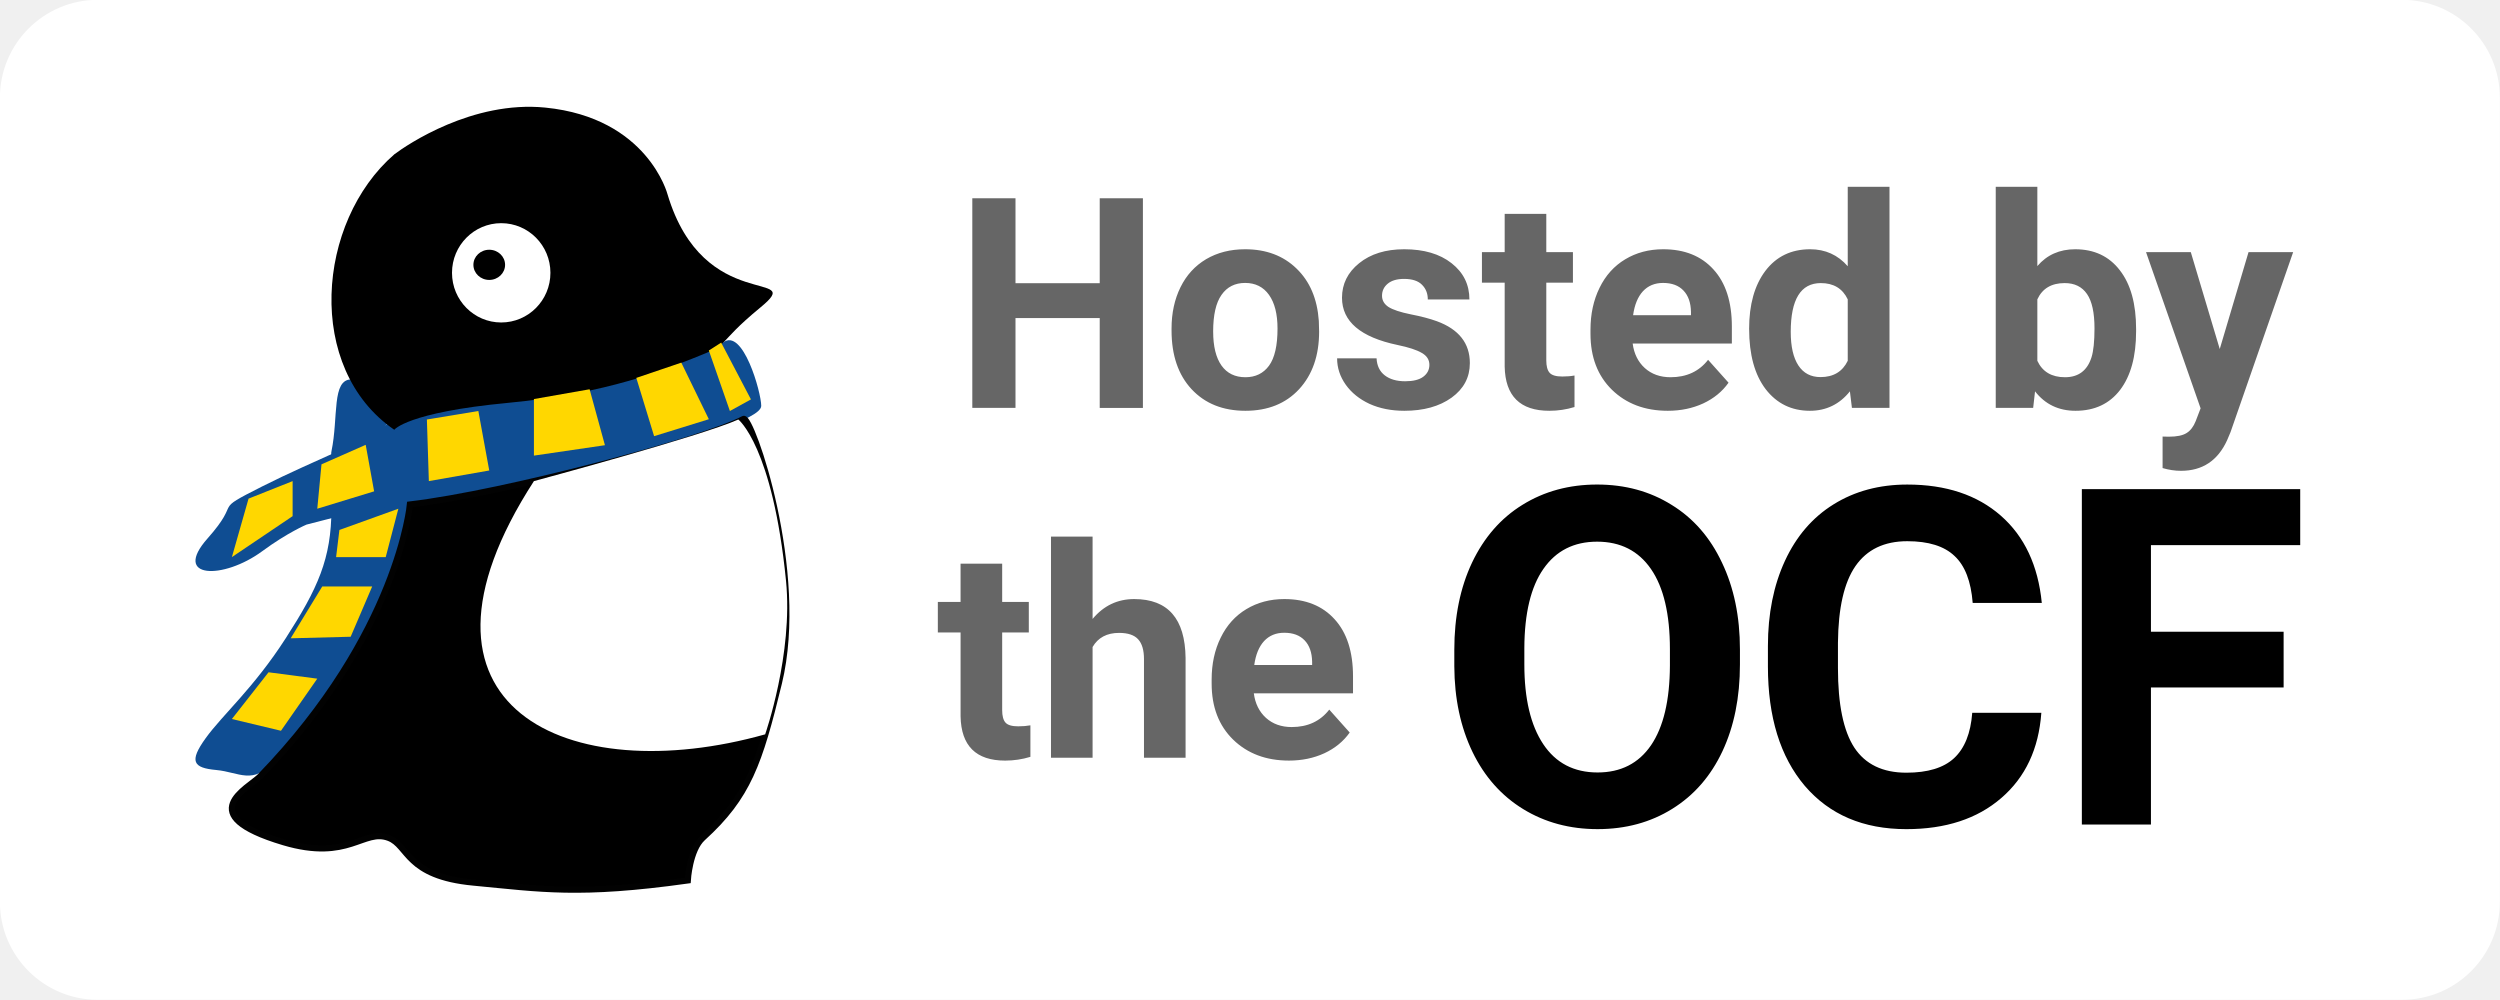
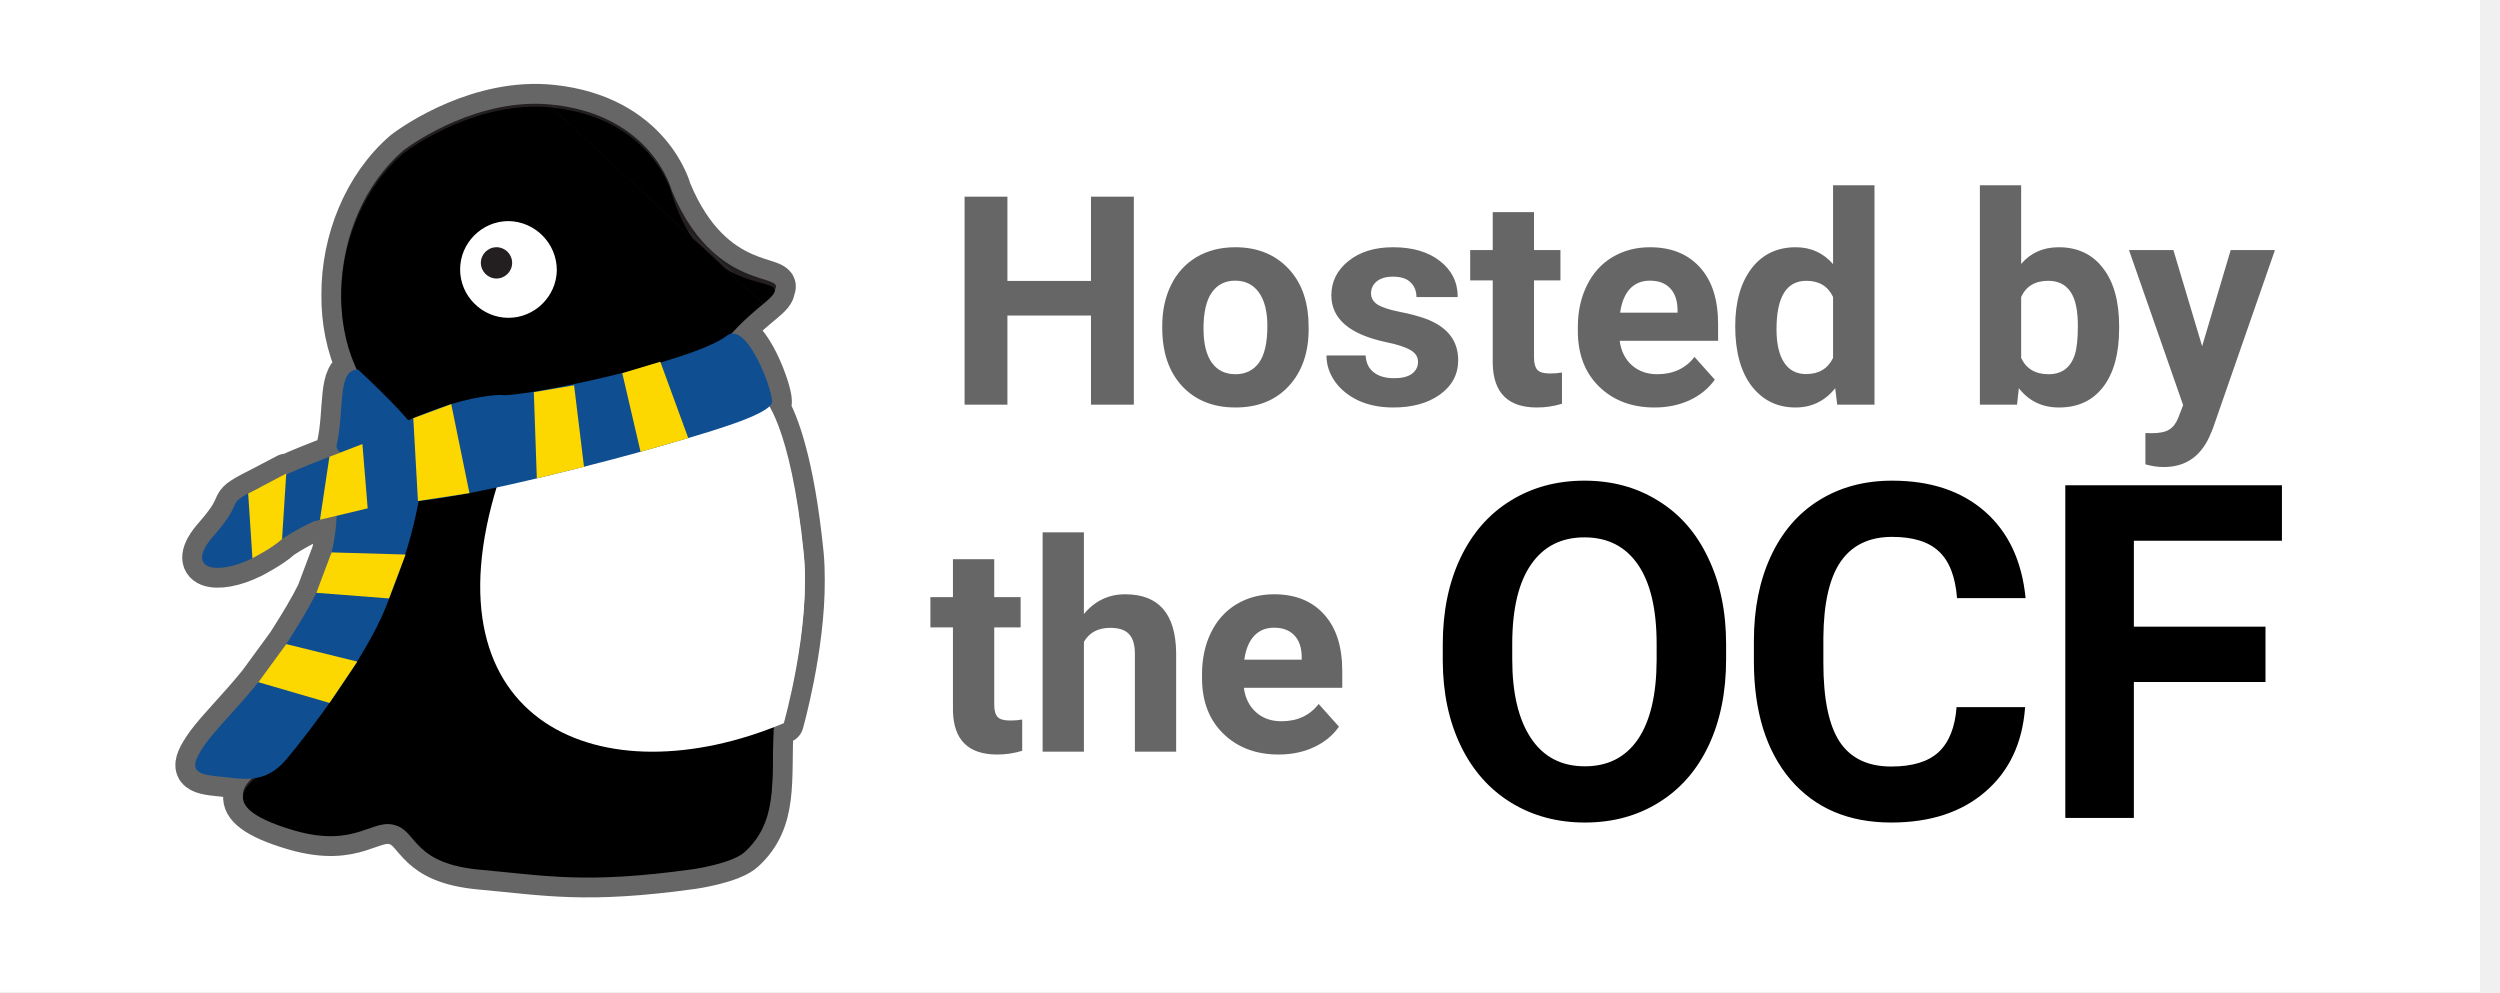
- <svg xmlns="http://www.w3.org/2000/svg" width="125" height="50" viewBox="0 0 33.073 13.229">
-   <defs>
-     <clipPath id="a">
-       <path d="M0 792h612V0H0z" />
-     </clipPath>
-   </defs>
-   <g transform="matrix(.18448 0 0 .18448 -36.894 -64.97)">
-     <rect width="179.272" height="71.709" x="199.983" y="352.166" ry="7.02" fill="#fff" stroke-width=".492" />
-     <g clip-path="url(#a)" transform="matrix(.43912 0 0 -.43912 186.3 627.596)">
-       <g fill="#0f4d92">
-         <path d="M88.577 565.25c-3.278 0-2.101-6.139-3.278-11.765-.628-2.996 6.54.326 9.232 4.73.547.898-5.954 7.035-5.954 7.035M85.298 544.126c0-8.152-2.216-13-7.468-21.161-5.252-8.16-10.313-12.488-13.064-16.304-2.75-3.816-2.062-4.856 1.72-5.203 3.78-.348 6.017-2.557 9.534 1.501 3.517 4.059 13.62 16.75 16.793 24.689s4.271 11.968 5.301 17.171c1.03 5.204-15.127-.693-15.127-.693" />
-         <path d="M149.25 571.263c3.235 2.52 6.237-8.13 6.237-10.345 0-2.214-11.898-5.426-18.411-7.261-6.513-1.835-29.464-8.027-38.961-8.837-7.695-.657-13.302-2.414-16.885-3.287 0 0-3.095-1.302-7.22-4.337-6.413-4.72-14.782-4.51-8.938 2.082 5.844 6.59.344 4.163 8.939 8.499 8.594 4.336 18.22 7.886 20.282 10.1 0 0 8.327 5.724 17.082 4.11 3.065-.565 32.497 5.085 37.875 9.276" />
-       </g>
-       <path d="M155.39 577.024c7.699 6.348-9.283-1.388-15.205 18.443 0 0-3.223 12.488-19.946 14.165-11.886 1.193-22.605-6.07-24.668-7.63-12.73-11.036-14.616-34.958-.01-44.984 0 0 2.073 2.834 18.574 4.396 16.502 1.561 25.615 5.488 30.254 7.284 6.6 2.556 3.227 1.917 11 8.326" />
-       <path d="M121.062 582.65c0-4.479-3.598-8.11-8.036-8.11s-8.037 3.631-8.037 8.11c0 4.478 3.599 8.108 8.037 8.108 4.438 0 8.036-3.63 8.036-8.109" fill="#fff" />
-       <path d="M113.657 583.955c0-1.362-1.158-2.466-2.586-2.466-1.43 0-2.587 1.104-2.587 2.466 0 1.361 1.157 2.464 2.587 2.464 1.428 0 2.586-1.103 2.586-2.464M152.606 558.794c1.201.638 10.213-24.85 5.765-43.141-3.182-13.086-5.013-18.542-12.437-25.292-2.157-1.961-2.44-6.942-2.44-6.942-17.761-2.487-23.952-1.388-35.01-.347-11.058 1.04-10.536 6.033-13.808 7.285-4.131 1.58-6.536-3.87-17.189-.694-15.127 4.509-5.72 8.804-3.782 10.809 22.523 23.284 24.409 44.347 24.409 44.347 15.543 1.835 47.923 10.485 54.492 13.975" />
-       <path d="M152.606 558.794c1.201.638 10.213-24.85 5.765-43.141-3.182-13.086-5.013-18.542-12.437-25.292-2.157-1.961-2.44-6.942-2.44-6.942-17.761-2.487-23.952-1.388-35.01-.347-11.058 1.04-10.536 6.033-13.808 7.285-4.131 1.58-6.536-3.87-17.189-.694-15.127 4.509-5.72 8.804-3.782 10.809 22.523 23.284 24.409 44.347 24.409 44.347 15.543 1.835 47.923 10.485 54.492 13.975z" fill="none" stroke="#020202" />
-       <path d="M118.367 548.636c-23.98-37.054 5.7-50.382 37.762-41.356 0 0 4.588 13.13 3.408 25.05-2.18 22.03-7.792 26.366-7.792 26.366-6.06-2.72-33.378-10.06-33.378-10.06" fill="#fff" />
-       <g fill="gold">
-         <path d="M129.963 554.499l-11.596-1.7v9.237l9.092 1.597zM146.931 558.741l-8.938-2.766-2.906 9.515 7.348 2.492zM101.207 548.636l9.864 1.734-1.78 9.714-8.403-1.388zM153.807 561.979l-3.438-1.896-3.438 9.88 2.013 1.292zM83.675 551.376l7.219 3.185 1.376-7.597-9.283-2.838zM94.165 536.224H86.06l.54 4.434 9.627 3.468zM88.439 523.219l-9.798-.254 5.157 8.463h8.157zM82.987 516.374l-7.959 1.041-5.988-7.632 8.018-1.918zM78.961 542.912l-9.92-6.688 2.723 9.55 7.197 2.862z" />
+ <svg xmlns="http://www.w3.org/2000/svg" width="100%" height="100%" viewBox="0 0 126 50" version="1.1" xml:space="preserve" style="fill-rule:evenodd;clip-rule:evenodd;stroke-linejoin:round;stroke-miterlimit:2;">
+   <g transform="matrix(0.184479,0,0,0.184479,-139.441,-245.555)">
+     <g>
+       <rect x="755.839" y="1331.02" width="677.562" height="271.025" style="fill:white;" />
+       <g>
+         <path d="M1065.63,1441.62L1053.92,1441.62L1053.92,1417.27L1031.09,1417.27L1031.09,1441.62L1019.39,1441.62L1019.39,1384.81L1031.09,1384.81L1031.09,1407.83L1053.92,1407.83L1053.92,1384.81L1065.63,1384.81L1065.63,1441.62ZM1073.39,1420.12C1073.39,1415.93 1074.2,1412.2 1075.81,1408.92C1077.42,1405.65 1079.74,1403.11 1082.76,1401.31C1085.8,1399.52 1089.33,1398.62 1093.33,1398.62C1099.03,1398.62 1103.67,1400.37 1107.26,1403.85C1110.88,1407.33 1112.89,1412.07 1113.31,1418.05L1113.39,1420.94C1113.39,1427.42 1111.58,1432.62 1107.96,1436.55C1104.35,1440.45 1099.5,1442.4 1093.41,1442.4C1087.32,1442.4 1082.46,1440.45 1078.81,1436.55C1075.2,1432.65 1073.39,1427.34 1073.39,1420.63L1073.39,1420.12ZM1084.67,1420.94C1084.67,1424.95 1085.42,1428.02 1086.93,1430.15C1088.44,1432.25 1090.6,1433.31 1093.41,1433.31C1096.14,1433.31 1098.27,1432.27 1099.81,1430.18C1101.34,1428.08 1102.11,1424.72 1102.11,1420.12C1102.11,1416.19 1101.34,1413.15 1099.81,1410.99C1098.27,1408.83 1096.11,1407.75 1093.33,1407.75C1090.57,1407.75 1088.44,1408.83 1086.93,1410.99C1085.42,1413.12 1084.66,1416.44 1084.66,1420.94L1084.67,1420.94ZM1143.27,1429.95C1143.27,1428.57 1142.59,1427.49 1141.21,1426.72C1139.85,1425.91 1137.67,1425.19 1134.65,1424.57C1124.61,1422.46 1119.59,1418.19 1119.59,1411.77C1119.59,1408.03 1121.14,1404.9 1124.23,1402.41C1127.36,1399.88 1131.42,1398.62 1136.44,1398.62C1141.8,1398.62 1146.08,1399.88 1149.28,1402.4C1152.51,1404.93 1154.12,1408.2 1154.12,1412.24L1142.84,1412.24C1142.84,1410.62 1142.32,1409.3 1141.28,1408.26C1140.24,1407.19 1138.62,1406.66 1136.41,1406.66C1134.51,1406.66 1133.04,1407.09 1132,1407.94C1130.95,1408.8 1130.43,1409.9 1130.43,1411.22C1130.43,1412.47 1131.02,1413.49 1132.19,1414.27C1133.39,1415.02 1135.39,1415.69 1138.2,1416.26C1141.01,1416.8 1143.38,1417.43 1145.3,1418.13C1151.26,1420.32 1154.24,1424.1 1154.24,1429.48C1154.24,1433.33 1152.59,1436.45 1149.28,1438.85C1145.98,1441.22 1141.71,1442.4 1136.49,1442.4C1132.95,1442.4 1129.8,1441.78 1127.04,1440.53C1124.31,1439.25 1122.16,1437.52 1120.6,1435.34C1119.04,1433.13 1118.26,1430.75 1118.26,1428.19L1128.96,1428.19C1129.06,1430.2 1129.8,1431.74 1131.18,1432.8C1132.56,1433.87 1134.4,1434.4 1136.72,1434.4C1138.88,1434.4 1140.5,1434 1141.6,1433.19C1142.71,1432.36 1143.27,1431.28 1143.27,1429.95ZM1174.96,1389.02L1174.96,1399.4L1182.18,1399.4L1182.18,1407.67L1174.96,1407.67L1174.96,1428.74C1174.96,1430.3 1175.26,1431.42 1175.85,1432.1C1176.45,1432.78 1177.6,1433.11 1179.29,1433.11C1180.54,1433.11 1181.64,1433.02 1182.6,1432.84L1182.6,1441.38C1180.39,1442.06 1178.12,1442.4 1175.77,1442.4C1167.87,1442.4 1163.84,1438.41 1163.68,1430.42L1163.68,1407.67L1157.52,1407.67L1157.52,1399.4L1163.68,1399.4L1163.68,1389.02L1174.96,1389.02ZM1207.89,1442.4C1201.7,1442.4 1196.65,1440.5 1192.75,1436.7C1188.87,1432.9 1186.93,1427.84 1186.93,1421.52L1186.93,1420.43C1186.93,1416.19 1187.75,1412.41 1189.39,1409.08C1191.03,1405.72 1193.35,1403.14 1196.34,1401.35C1199.36,1399.53 1202.79,1398.62 1206.64,1398.62C1212.41,1398.62 1216.95,1400.44 1220.26,1404.08C1223.59,1407.73 1225.25,1412.89 1225.25,1419.57L1225.25,1424.18L1198.37,1424.18C1198.73,1426.93 1199.82,1429.15 1201.64,1430.81C1203.49,1432.47 1205.82,1433.31 1208.63,1433.31C1212.97,1433.31 1216.37,1431.73 1218.81,1428.59L1224.35,1434.79C1222.66,1437.18 1220.38,1439.06 1217.49,1440.41C1214.6,1441.74 1211.4,1442.4 1207.88,1442.4L1207.89,1442.4ZM1206.6,1407.75C1204.36,1407.75 1202.54,1408.51 1201.14,1410.01C1199.76,1411.52 1198.88,1413.68 1198.49,1416.49L1214.17,1416.49L1214.17,1415.59C1214.12,1413.1 1213.44,1411.17 1212.14,1409.82C1210.84,1408.44 1208.99,1407.75 1206.6,1407.75ZM1229.93,1420.2C1229.93,1413.62 1231.4,1408.38 1234.34,1404.47C1237.31,1400.57 1241.35,1398.62 1246.47,1398.62C1250.59,1398.62 1253.98,1400.16 1256.66,1403.23L1256.66,1381.69L1267.98,1381.69L1267.98,1441.62L1257.79,1441.62L1257.25,1437.13C1254.44,1440.64 1250.82,1442.4 1246.4,1442.4C1241.43,1442.4 1237.44,1440.45 1234.42,1436.55C1231.43,1432.62 1229.93,1427.17 1229.93,1420.2ZM1241.21,1421.02C1241.21,1424.97 1241.9,1428 1243.28,1430.11C1244.65,1432.22 1246.66,1433.27 1249.29,1433.27C1252.77,1433.27 1255.23,1431.8 1256.66,1428.86L1256.66,1412.2C1255.26,1409.26 1252.83,1407.79 1249.37,1407.79C1243.93,1407.79 1241.21,1412.2 1241.21,1421.02ZM1334.81,1420.9C1334.81,1427.66 1333.37,1432.94 1330.49,1436.74C1327.6,1440.52 1323.57,1442.4 1318.39,1442.4C1313.81,1442.4 1310.15,1440.64 1307.42,1437.13L1306.92,1441.62L1296.77,1441.62L1296.77,1381.69L1308.05,1381.69L1308.05,1403.18C1310.65,1400.14 1314.07,1398.62 1318.31,1398.62C1323.46,1398.62 1327.49,1400.52 1330.4,1404.32C1333.35,1408.09 1334.82,1413.41 1334.82,1420.28L1334.81,1420.9ZM1323.54,1420.08C1323.54,1415.81 1322.86,1412.7 1321.51,1410.76C1320.15,1408.78 1318.14,1407.79 1315.46,1407.79C1311.87,1407.79 1309.4,1409.26 1308.05,1412.2L1308.05,1428.86C1309.43,1431.82 1311.92,1433.31 1315.54,1433.31C1319.18,1433.31 1321.58,1431.51 1322.72,1427.92C1323.27,1426.21 1323.54,1423.59 1323.54,1420.08ZM1357.49,1425.66L1365.29,1399.4L1377.38,1399.4L1360.41,1448.18L1359.47,1450.4C1356.95,1455.91 1352.79,1458.67 1346.99,1458.67C1345.35,1458.67 1343.69,1458.42 1341.99,1457.93L1341.99,1449.38L1343.71,1449.42C1345.84,1449.42 1347.43,1449.1 1348.47,1448.45C1349.54,1447.8 1350.37,1446.72 1350.97,1445.21L1352.3,1441.74L1337.51,1399.4L1349.64,1399.4L1357.49,1425.66Z" style="fill:rgb(102,102,102);fill-rule:nonzero;" />
+         <path d="M1027.49,1483.84L1027.49,1494.21L1034.7,1494.21L1034.7,1502.48L1027.49,1502.48L1027.49,1523.55C1027.49,1525.12 1027.78,1526.24 1028.38,1526.91C1028.98,1527.59 1030.12,1527.92 1031.82,1527.92C1033.07,1527.92 1034.17,1527.83 1035.13,1527.65L1035.13,1536.19C1032.92,1536.87 1030.65,1537.21 1028.31,1537.21C1020.4,1537.21 1016.37,1533.22 1016.21,1525.23L1016.21,1502.48L1010.05,1502.48L1010.05,1494.21L1016.21,1494.21L1016.21,1483.84L1027.49,1483.84ZM1051.99,1498.82C1054.98,1495.23 1058.74,1493.43 1063.27,1493.43C1072.42,1493.43 1077.06,1498.75 1077.19,1509.39L1077.19,1536.43L1065.92,1536.43L1065.92,1509.7C1065.92,1507.28 1065.4,1505.5 1064.36,1504.36C1063.32,1503.19 1061.59,1502.6 1059.17,1502.6C1055.87,1502.6 1053.47,1503.88 1051.99,1506.43L1051.99,1536.43L1040.71,1536.43L1040.71,1476.5L1051.99,1476.5L1051.99,1498.82ZM1105.21,1537.21C1099.02,1537.21 1093.97,1535.31 1090.07,1531.51C1086.19,1527.72 1084.26,1522.66 1084.26,1516.34L1084.26,1515.24C1084.26,1511 1085.08,1507.22 1086.71,1503.89C1088.35,1500.53 1090.67,1497.96 1093.66,1496.16C1096.68,1494.34 1100.11,1493.43 1103.96,1493.43C1109.74,1493.43 1114.27,1495.25 1117.58,1498.9C1120.91,1502.54 1122.57,1507.7 1122.57,1514.38L1122.57,1518.99L1095.69,1518.99C1096.05,1521.75 1097.14,1523.96 1098.97,1525.62C1100.81,1527.29 1103.14,1528.12 1105.95,1528.12C1110.3,1528.12 1113.69,1526.55 1116.13,1523.4L1121.67,1529.6C1119.99,1532 1117.7,1533.87 1114.81,1535.22C1111.92,1536.55 1108.72,1537.21 1105.21,1537.21ZM1103.92,1502.56C1101.68,1502.56 1099.86,1503.32 1098.46,1504.83C1097.08,1506.34 1096.2,1508.49 1095.81,1511.3L1111.49,1511.3L1111.49,1510.4C1111.44,1507.91 1110.77,1505.98 1109.46,1504.63C1108.16,1503.25 1106.32,1502.56 1103.92,1502.56Z" style="fill:rgb(102,102,102);fill-rule:nonzero;" />
+         <path d="M1227.44,1511.15C1227.44,1520.1 1225.86,1527.94 1222.7,1534.68C1219.53,1541.43 1215,1546.63 1209.09,1550.29C1203.22,1553.96 1196.47,1555.79 1188.86,1555.79C1181.33,1555.79 1174.6,1553.98 1168.69,1550.36C1162.78,1546.73 1158.21,1541.57 1154.96,1534.87C1151.71,1528.13 1150.07,1520.39 1150.03,1511.65L1150.03,1507.15C1150.03,1498.21 1151.63,1490.34 1154.83,1483.56C1158.08,1476.73 1162.64,1471.5 1168.51,1467.89C1174.42,1464.22 1181.16,1462.39 1188.73,1462.39C1196.31,1462.39 1203.03,1464.22 1208.9,1467.89C1214.81,1471.51 1219.37,1476.73 1222.57,1483.56C1225.82,1490.34 1227.44,1498.18 1227.44,1507.09L1227.44,1511.15ZM1208.46,1507.03C1208.46,1497.5 1206.76,1490.26 1203.34,1485.3C1199.93,1480.35 1195.06,1477.88 1188.73,1477.88C1182.45,1477.88 1177.6,1480.33 1174.19,1485.24C1170.78,1490.11 1169.05,1497.27 1169.01,1506.72L1169.01,1511.15C1169.01,1520.43 1170.71,1527.63 1174.13,1532.75C1177.54,1537.87 1182.45,1540.43 1188.86,1540.43C1195.14,1540.43 1199.97,1537.97 1203.34,1533.06C1206.71,1528.11 1208.42,1520.91 1208.46,1511.46L1208.46,1507.03ZM1309.13,1524.26C1308.42,1534.04 1304.8,1541.74 1298.27,1547.36C1291.78,1552.98 1283.2,1555.79 1272.55,1555.79C1260.89,1555.79 1251.72,1551.88 1245.02,1544.05C1238.36,1536.18 1235.03,1525.4 1235.03,1511.71L1235.03,1506.16C1235.03,1497.41 1236.57,1489.71 1239.65,1483.06C1242.73,1476.4 1247.12,1471.3 1252.82,1467.76C1258.56,1464.18 1265.22,1462.39 1272.8,1462.39C1283.29,1462.39 1291.73,1465.2 1298.14,1470.82C1304.55,1476.44 1308.26,1484.33 1309.26,1494.48L1290.53,1494.48C1290.07,1488.61 1288.42,1484.37 1285.6,1481.75C1282.81,1479.08 1278.54,1477.75 1272.8,1477.75C1266.55,1477.75 1261.87,1480 1258.75,1484.49C1255.67,1488.94 1254.09,1495.87 1254.01,1505.28L1254.01,1512.15C1254.01,1521.97 1255.48,1529.15 1258.44,1533.69C1261.44,1538.22 1266.14,1540.49 1272.55,1540.49C1278.33,1540.49 1282.64,1539.18 1285.48,1536.56C1288.34,1533.9 1289.99,1529.8 1290.4,1524.26L1309.13,1524.26ZM1374.8,1517.39L1338.84,1517.39L1338.84,1554.54L1320.11,1554.54L1320.11,1463.64L1379.29,1463.64L1379.29,1478.81L1338.84,1478.81L1338.84,1502.28L1374.8,1502.28L1374.8,1517.39Z" style="fill-rule:nonzero;" />
      </g>
    </g>
-     <g aria-label="Hosted by the OCF" style="line-height:.75" font-weight="700" font-size="21.143" font-family="Roboto" letter-spacing="0" word-spacing="0" stroke-width=".529">
-       <path d="M281.948 381.43h-3.097v-6.443h-6.04v6.442h-3.097v-15.031h3.097v6.09h6.04v-6.09h3.097zM284.002 375.74q0-1.661.64-2.962.64-1.3 1.838-2.013 1.208-.712 2.798-.712 2.26 0 3.685 1.383 1.435 1.383 1.6 3.758l.021.764q0 2.57-1.435 4.13-1.435 1.548-3.85 1.548-2.416 0-3.862-1.549-1.435-1.548-1.435-4.212zm2.984.218q0 1.59.599 2.436.598.836 1.713.836 1.084 0 1.693-.826.61-.836.61-2.663 0-1.559-.61-2.416-.609-.857-1.713-.857-1.095 0-1.693.857-.6.847-.6 2.633zM302.492 378.342q0-.547-.547-.856-.537-.32-1.735-.568-3.985-.837-3.985-3.386 0-1.487 1.229-2.478 1.239-1.001 3.231-1.001 2.127 0 3.397 1 1.28 1.002 1.28 2.602h-2.984q0-.64-.413-1.053-.413-.423-1.29-.423-.754 0-1.167.34-.413.342-.413.868 0 .496.465.805.475.3 1.59.527 1.115.217 1.879.495 2.364.868 2.364 3.004 0 1.528-1.311 2.478-1.311.94-3.386.94-1.404 0-2.499-.496-1.084-.506-1.703-1.373-.62-.877-.62-1.89h2.83q.04.796.588 1.219.547.423 1.466.423.856 0 1.29-.32.444-.33.444-.857zM310.875 367.513v2.746h1.91v2.189h-1.91v5.574q0 .62.237.888.238.269.909.269.495 0 .877-.073v2.261q-.877.269-1.807.269-3.138 0-3.2-3.17v-6.018h-1.631v-2.189h1.631v-2.746zM319.588 381.636q-2.457 0-4.006-1.508-1.538-1.507-1.538-4.016v-.289q0-1.682.65-3.004.65-1.332 1.838-2.044 1.198-.722 2.725-.722 2.292 0 3.603 1.445 1.322 1.445 1.322 4.098v1.218h-7.113q.144 1.095.867 1.755.733.661 1.848.661 1.724 0 2.694-1.249l1.466 1.641q-.67.95-1.817 1.487-1.146.527-2.54.527zm-.34-9.168q-.889 0-1.446.599-.547.599-.702 1.714h4.15v-.238q-.02-.99-.537-1.528-.516-.547-1.466-.547zM325.42 375.761q0-2.611 1.167-4.16 1.177-1.548 3.21-1.548 1.632 0 2.695 1.218v-5.699h2.994v15.857h-2.694l-.145-1.187q-1.115 1.394-2.87 1.394-1.972 0-3.17-1.549-1.186-1.559-1.186-4.326zm2.984.217q0 1.57.547 2.406.547.836 1.59.836 1.384 0 1.951-1.167v-4.408q-.557-1.166-1.93-1.166-2.158 0-2.158 3.5zM353.17 375.947q0 2.684-1.145 4.192-1.146 1.497-3.2 1.497-1.818 0-2.902-1.394l-.134 1.187h-2.684v-15.857h2.984v5.688q1.032-1.207 2.715-1.207 2.044 0 3.2 1.507 1.167 1.497 1.167 4.222zm-2.983-.216q0-1.694-.537-2.468-.537-.784-1.6-.784-1.425 0-1.961 1.166v4.408q.547 1.177 1.982 1.177 1.445 0 1.9-1.424.216-.682.216-2.076zM359.169 377.207l2.064-6.948h3.2l-4.49 12.905-.248.588q-1.001 2.189-3.303 2.189-.65 0-1.322-.197v-2.26l.454.01q.847 0 1.26-.258.423-.258.66-.857l.352-.919-3.913-11.201h3.21z" style="line-height:.75;-inkscape-font-specification:Roboto;text-align:center" text-anchor="middle" fill="#666" />
-       <path d="M271.856 392.599v2.746h1.91v2.188h-1.91v5.575q0 .62.238.888.237.268.908.268.496 0 .878-.072v2.26q-.878.27-1.807.27-3.138 0-3.2-3.17v-6.019h-1.631v-2.188h1.63v-2.746zM278.34 396.563q1.187-1.425 2.983-1.425 3.634 0 3.685 4.223v7.154h-2.983v-7.072q0-.96-.413-1.414-.413-.465-1.373-.465-1.311 0-1.9 1.012v7.939h-2.983v-15.857h2.983zM292.42 406.721q-2.456 0-4.005-1.507-1.538-1.507-1.538-4.016v-.289q0-1.683.65-3.004.65-1.332 1.838-2.044 1.198-.723 2.725-.723 2.292 0 3.603 1.446 1.322 1.445 1.322 4.098v1.218h-7.113q.144 1.095.867 1.755.733.661 1.848.661 1.724 0 2.694-1.25l1.466 1.642q-.67.95-1.817 1.487-1.145.526-2.54.526zm-.34-9.167q-.888 0-1.445.599-.547.599-.702 1.713h4.15v-.237q-.02-.991-.537-1.528-.516-.547-1.466-.547z" style="line-height:.75;-inkscape-font-specification:Roboto" fill="#666" />
-       <path d="M324.761 399.826q0 3.551-1.255 6.227-1.256 2.676-3.601 4.13-2.33 1.453-5.352 1.453-2.99 0-5.335-1.437-2.346-1.437-3.634-4.096-1.289-2.676-1.305-6.145v-1.19q0-3.55 1.271-6.243 1.289-2.71 3.618-4.146 2.346-1.454 5.352-1.454 3.006 0 5.335 1.454 2.346 1.437 3.618 4.146 1.288 2.692 1.288 6.227zm-5.021-1.09q0-3.783-1.355-5.749-1.354-1.965-3.865-1.965-2.494 0-3.849 1.949-1.354 1.933-1.37 5.682v1.173q0 3.684 1.354 5.715 1.354 2.032 3.898 2.032 2.494 0 3.832-1.95 1.338-1.965 1.355-5.714zM346.375 403.295q-.28 3.882-2.874 6.112-2.577 2.23-6.805 2.23-4.625 0-7.285-3.106-2.643-3.122-2.643-8.556v-1.47q0-3.47 1.223-6.112 1.222-2.643 3.485-4.047 2.28-1.42 5.286-1.42 4.162 0 6.706 2.23 2.544 2.23 2.94 6.26h-4.955q-.182-2.33-1.305-3.37-1.107-1.057-3.386-1.057-2.478 0-3.717 1.784-1.222 1.767-1.255 5.5v1.817q0 3.899 1.173 5.699 1.189 1.8 3.733 1.8 2.296 0 3.42-1.04 1.139-1.057 1.304-3.254zM363.75 401.478h-9.515v9.828h-4.955v-24.05h15.659v4.014h-10.704v6.21h9.514z" style="line-height:.75;-inkscape-font-specification:'Roboto, Bold';font-variant-ligatures:normal;font-variant-caps:normal;font-variant-numeric:normal;font-feature-settings:normal;text-align:center" font-size="33.829" text-anchor="middle" />
+     <g id="path3240" transform="matrix(5.42066,0,0,5.42066,755.862,1331.07)">
+       <path d="M17.199,14.85C17.186,12.134 18.302,9.333 20.311,7.598C20.944,7.104 24.21,4.897 27.811,5.272L27.809,5.271C32.873,5.798 33.848,9.585 33.848,9.585C35.979,14.751 39.623,13.727 39.053,14.601C39.083,14.745 38.913,14.956 38.464,15.325L38.461,15.323C37.536,16.087 37.133,16.523 36.865,16.816C37.815,16.671 38.914,19.615 38.914,20.242C38.914,20.318 38.867,20.398 38.782,20.481C39.219,21.229 40.037,23.2 40.515,27.927C40.554,28.355 40.571,28.799 40.569,29.249C40.585,32.653 39.505,36.448 39.505,36.448C39.335,36.519 39.164,36.588 38.994,36.654C38.862,39.292 39.254,41.361 37.549,42.928C36.912,43.528 34.921,43.809 34.921,43.809C29.52,44.559 27.554,44.137 24.217,43.837C20.879,43.537 21.029,41.999 20.015,41.624C18.781,41.142 18.029,42.787 14.803,41.849C12.758,41.246 12.195,40.65 12.249,40.122C12.209,39.801 12.414,39.503 12.684,39.239C12.118,39.291 11.537,39.179 10.933,39.123C9.694,39.009 9.501,38.69 10.376,37.457C10.998,36.619 11.954,35.705 13.025,34.383L13.024,34.382L14.428,32.463L14.429,32.463C14.484,32.378 14.54,32.292 14.595,32.204C15.146,31.337 15.594,30.586 15.946,29.875L16.711,27.842L16.711,27.842C16.854,27.264 16.938,26.662 16.969,25.994L16.195,26.18C16.06,26.215 15.932,26.248 15.811,26.278C15.258,26.533 14.725,26.829 14.216,27.163L14.216,27.169C13.733,27.618 12.723,28.136 12.723,28.136L12.723,28.134C10.944,29.021 9.227,28.73 10.805,26.962C12.55,24.975 11.004,25.612 13.329,24.442L14.428,23.864L14.425,23.915C15.172,23.578 15.915,23.284 16.603,23.02L16.603,23.018L17.163,22.803C17.012,22.709 16.938,22.576 16.973,22.406C17.363,20.654 16.99,18.71 17.981,18.628C17.438,17.471 17.186,16.168 17.199,14.85ZM34.685,11.663L36.928,13.749L36.933,13.751L34.683,11.66L34.685,11.663Z" style="fill:rgb(102,102,102);fill-rule:nonzero;stroke:rgb(102,102,102);stroke-width:2px;" />
+     </g>
+     <g id="Layer_1-2" transform="matrix(0.781817,0,0,0.781817,809.193,1359.42)">
+       <g id="g3238">
+         <path id="path32401" d="M192.53,107.25C195.13,105.95 214.11,159.52 204.75,198.01C197.99,225.57 207.75,246.01 192.13,260.36C187.71,264.52 173.91,266.47 173.91,266.47C136.46,271.67 122.83,268.74 99.69,266.66C76.55,264.58 77.59,253.92 70.56,251.32C61.98,247.94 56.78,259.38 34.41,252.88C2.68,243.52 22.41,234.42 26.35,230.26C64.76,179.94 66.72,100.71 66.72,100.71C99.49,96.81 178.72,114.8 192.52,107.26" style="fill:rgb(35,31,32);fill-rule:nonzero;" />
+       </g>
+       <path id="path3228" d="M124.62,0.3C99.65,-2.31 77,13 72.61,16.42C45.83,39.56 41.92,90.01 72.61,111.08C72.61,111.08 77.03,105.08 111.61,101.72C146.46,98.34 165.44,90.28 175.32,86.38C189.32,81.18 182.08,82.48 198.46,68.96" style="fill:rgb(35,31,32);fill-rule:nonzero;" />
+       <path id="path3228-2" d="M198.47,68.95C214.59,55.69 183.53,71.57 166.47,30.2C166.47,30.2 159.71,3.94 124.6,0.29" style="fill:rgb(35,31,32);fill-rule:nonzero;" />
+       <g id="g3230">
+         <path id="path3232" d="M126.37,57.18C126.218,66.344 118.638,73.8 109.472,73.8C100.201,73.8 92.572,66.171 92.572,56.9C92.572,47.634 100.194,40.007 109.46,40C118.79,40.104 126.399,47.83 126.36,57.16" style="fill:white;fill-rule:nonzero;" />
+       </g>
+       <g id="g3234">
+         <path id="path3236" d="M110.75,54.31C110.754,54.4 110.757,54.49 110.757,54.58C110.757,57.581 108.287,60.05 105.287,60.05C102.286,60.05 99.817,57.581 99.817,54.58C99.817,51.579 102.286,49.11 105.287,49.11L105.29,49.11C108.191,49.102 110.617,51.412 110.75,54.31" style="fill:rgb(35,31,32);fill-rule:nonzero;" />
+       </g>
+       <g id="g3266">
+         <path id="path3268" d="M105.77,131.54C79.39,215.76 142.19,242.05 205.69,215.42C205.69,215.42 215.03,182.59 212.69,157.37C208.01,111.08 198.63,102.91 198.63,102.91C185.63,108.63 105.78,131.54 105.78,131.54" style="fill:white;fill-rule:nonzero;" />
+       </g>
+       <g id="g3238-2">
+         <path id="path3240-2" d="M192.53,108.27C195.13,106.97 214.11,160.54 204.75,199.03C197.99,226.59 207.75,247.03 192.13,261.38C187.71,265.54 173.91,267.49 173.91,267.49C136.46,272.69 122.83,269.76 99.69,267.68C76.55,265.6 77.59,254.94 70.56,252.34C62,249 56.79,260.4 34.42,253.9C2.69,244.54 22.42,235.44 26.36,231.28C73.69,182.39 77.85,137.92 77.85,137.92C110.62,134.02 178.75,115.82 192.53,108.27" style="fill-rule:nonzero;" />
+       </g>
+       <g id="g3266-2">
+         <path id="path3268-2" d="M105.77,132.57C79.39,216.79 142.19,243.08 205.69,216.45C205.69,216.45 215.03,183.62 212.69,158.4C208.01,112.11 198.63,103.94 198.63,103.94C185.63,109.66 105.78,132.57 105.78,132.57" style="fill:white;fill-rule:nonzero;" />
+       </g>
+       <path id="path3228-3" d="M124.62,1.32C99.62,-1.28 77.03,14.06 72.62,17.44C45.82,40.58 41.92,91 72.61,112.1C72.61,112.1 77.03,106.1 111.61,102.74C146.46,99.36 165.44,91.3 175.32,87.4C189.32,82.2 182.08,83.5 198.46,69.98" style="fill-rule:nonzero;" />
+       <path id="path3228-4" d="M198.47,70C214.59,56.74 178.97,72.86 166.47,31.25C166.47,31.25 159.71,4.99 124.6,1.34" style="fill-rule:nonzero;" />
+       <g id="g3230-2">
+         <path id="path3232-2" d="M126.37,58.2C126.207,67.356 118.63,74.8 109.473,74.8C100.202,74.8 92.573,67.171 92.573,57.9C92.573,48.634 100.194,41.007 109.46,41C118.79,41.104 126.399,48.83 126.36,58.16" style="fill:white;fill-rule:nonzero;" />
+       </g>
+       <g id="g3234-2">
+         <path id="path3236-2" d="M110.75,55.33C110.754,55.42 110.757,55.51 110.757,55.6C110.757,58.601 108.287,61.07 105.287,61.07C102.286,61.07 99.817,58.601 99.817,55.6C99.817,52.599 102.286,50.13 105.287,50.13L105.29,50.13C108.191,50.122 110.617,52.432 110.75,55.33" style="fill:rgb(35,31,32);fill-rule:nonzero;" />
+       </g>
+       <g id="g3817">
+         <g id="g3198">
+           <path id="path3200" d="M56.92,92.88C49.47,92.88 52.23,106.68 49.47,119.09C48.09,125.71 70.53,124.04 76.6,114.38C77.7,112.17 56.92,92.88 56.92,92.88" style="fill:rgb(15,78,145);fill-rule:nonzero;" />
+         </g>
+         <g id="g3202">
+           <path id="path3204" d="M49.53,139.85C49.53,158.06 44.53,168.85 32.98,187.03C21.43,205.21 10.07,214.9 3.73,223.45C-2.34,232 -1,234.21 7.59,235C16.18,235.79 24.09,238.23 31.82,229.12C39.55,220.01 59.19,194.12 66.36,176.5C73.53,158.88 76,149.79 78.22,138.2C80.44,126.61 44.56,139.86 44.56,139.86" style="fill:rgb(15,78,145);fill-rule:nonzero;" />
+         </g>
+       </g>
+       <path id="path3208" d="M185.71,81.09C192.61,75.7 201.59,99.37 201.59,104.09C201.59,108.81 175.94,115.73 161.92,119.83C147.9,123.93 98.32,137.08 77.84,138.83C61.24,140.34 49.17,144 41.41,145.94C35.923,148.471 30.72,151.578 25.89,155.21C12.09,165.34 -6,164.91 6.7,150.68C19.2,136.45 7.35,141.63 25.89,132.36C44.43,123.09 64.35,118.11 68.89,113.36C68.89,113.36 89.16,102.5 106.54,101.74C113.22,103.03 174.09,90.14 185.73,81.09" style="fill:rgb(15,78,145);fill-rule:nonzero;" />
+       <path d="M149.24,94.15L162.53,90.14L172.3,116.84L155.63,121.63L149.24,94.15Z" style="fill:rgb(253,215,0);fill-rule:nonzero;" />
+       <path d="M118.33,100.78L132.4,98.39L135.87,126.87L119.38,130.92L118.33,100.78Z" style="fill:rgb(253,215,0);fill-rule:nonzero;" />
+       <path d="M76.21,109.88L89.47,104.96L95.83,136.06L77.84,138.82L76.21,109.88Z" style="fill:rgb(253,215,0);fill-rule:nonzero;" />
+       <path d="M46.9,123.34L58.43,118.91L60.27,141.38L43.6,145.37L46.9,123.34Z" style="fill:rgb(253,215,0);fill-rule:nonzero;" />
+       <path d="M30.35,152.12L31.82,129.2L18.51,136.2L20,158.82C20,158.82 27,155.23 30.35,152.12Z" style="fill:rgb(253,215,0);fill-rule:nonzero;" />
+       <path d="M47.65,156.78L42.34,170.9L67.72,172.86L73.52,157.52L47.65,156.78Z" style="fill:rgb(253,215,0);fill-rule:nonzero;" />
+       <path d="M31.82,188.82L22.09,202.13L46.92,209.37L56.65,194.94L31.82,188.82Z" style="fill:rgb(253,215,0);fill-rule:nonzero;" />
    </g>
  </g>
</svg>
